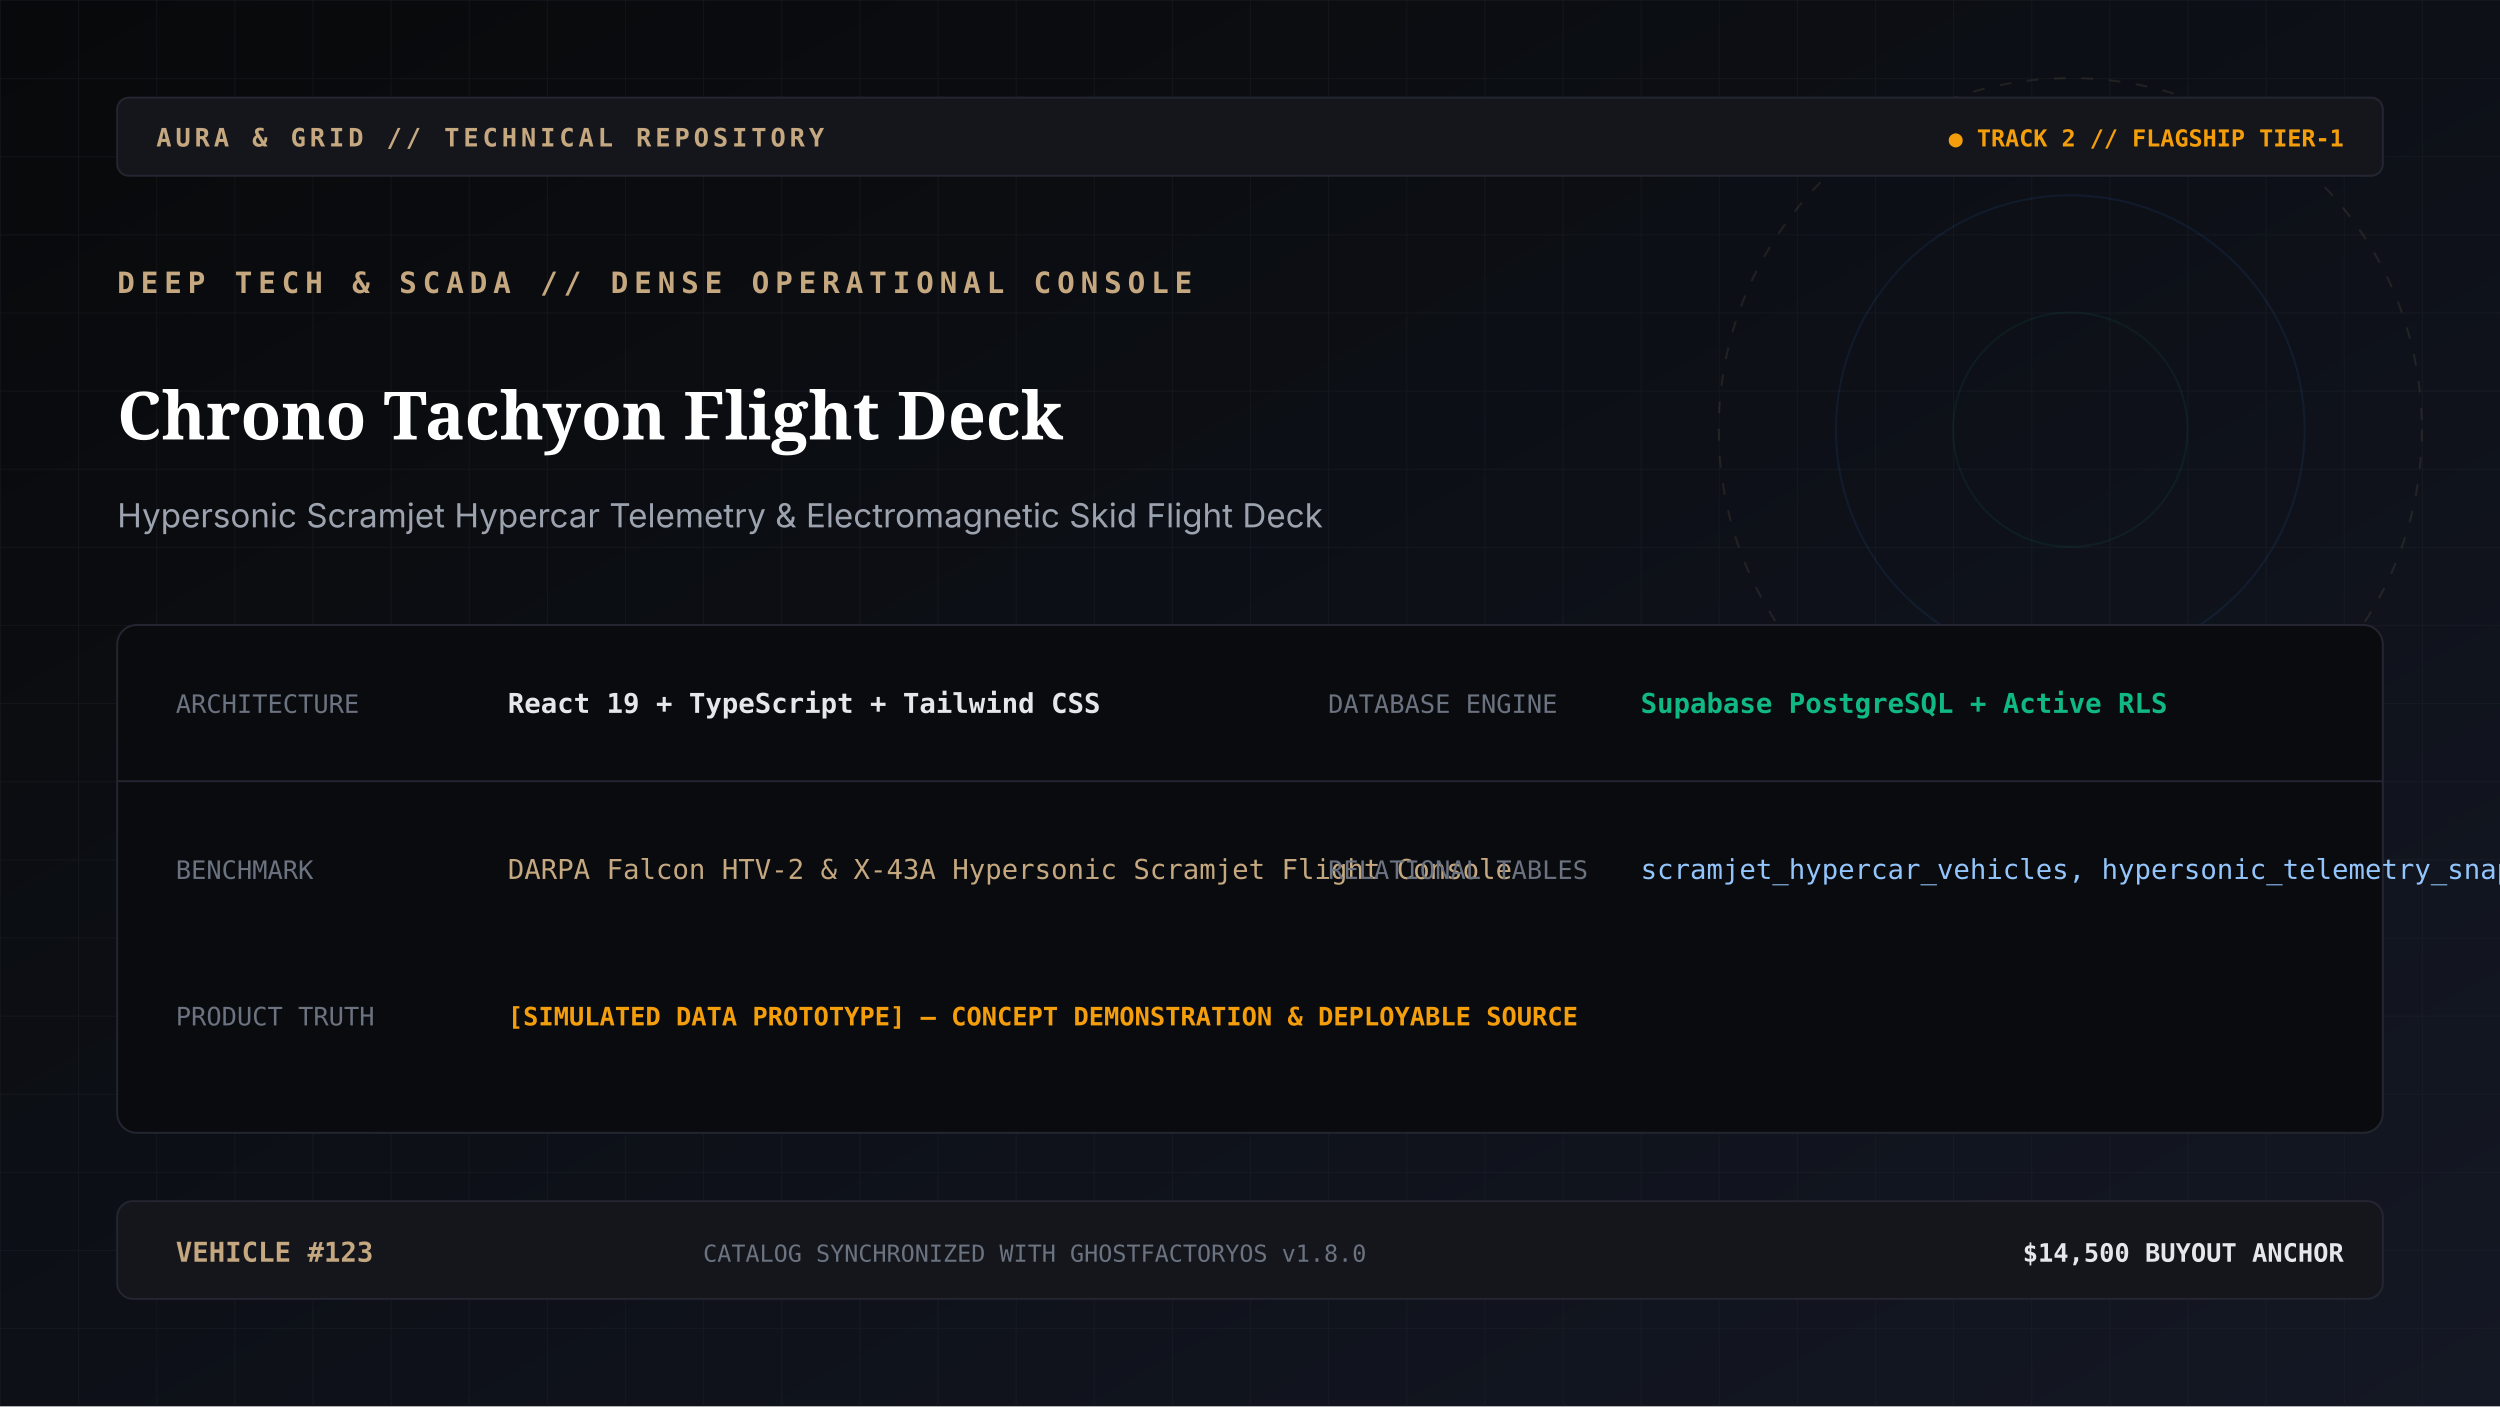
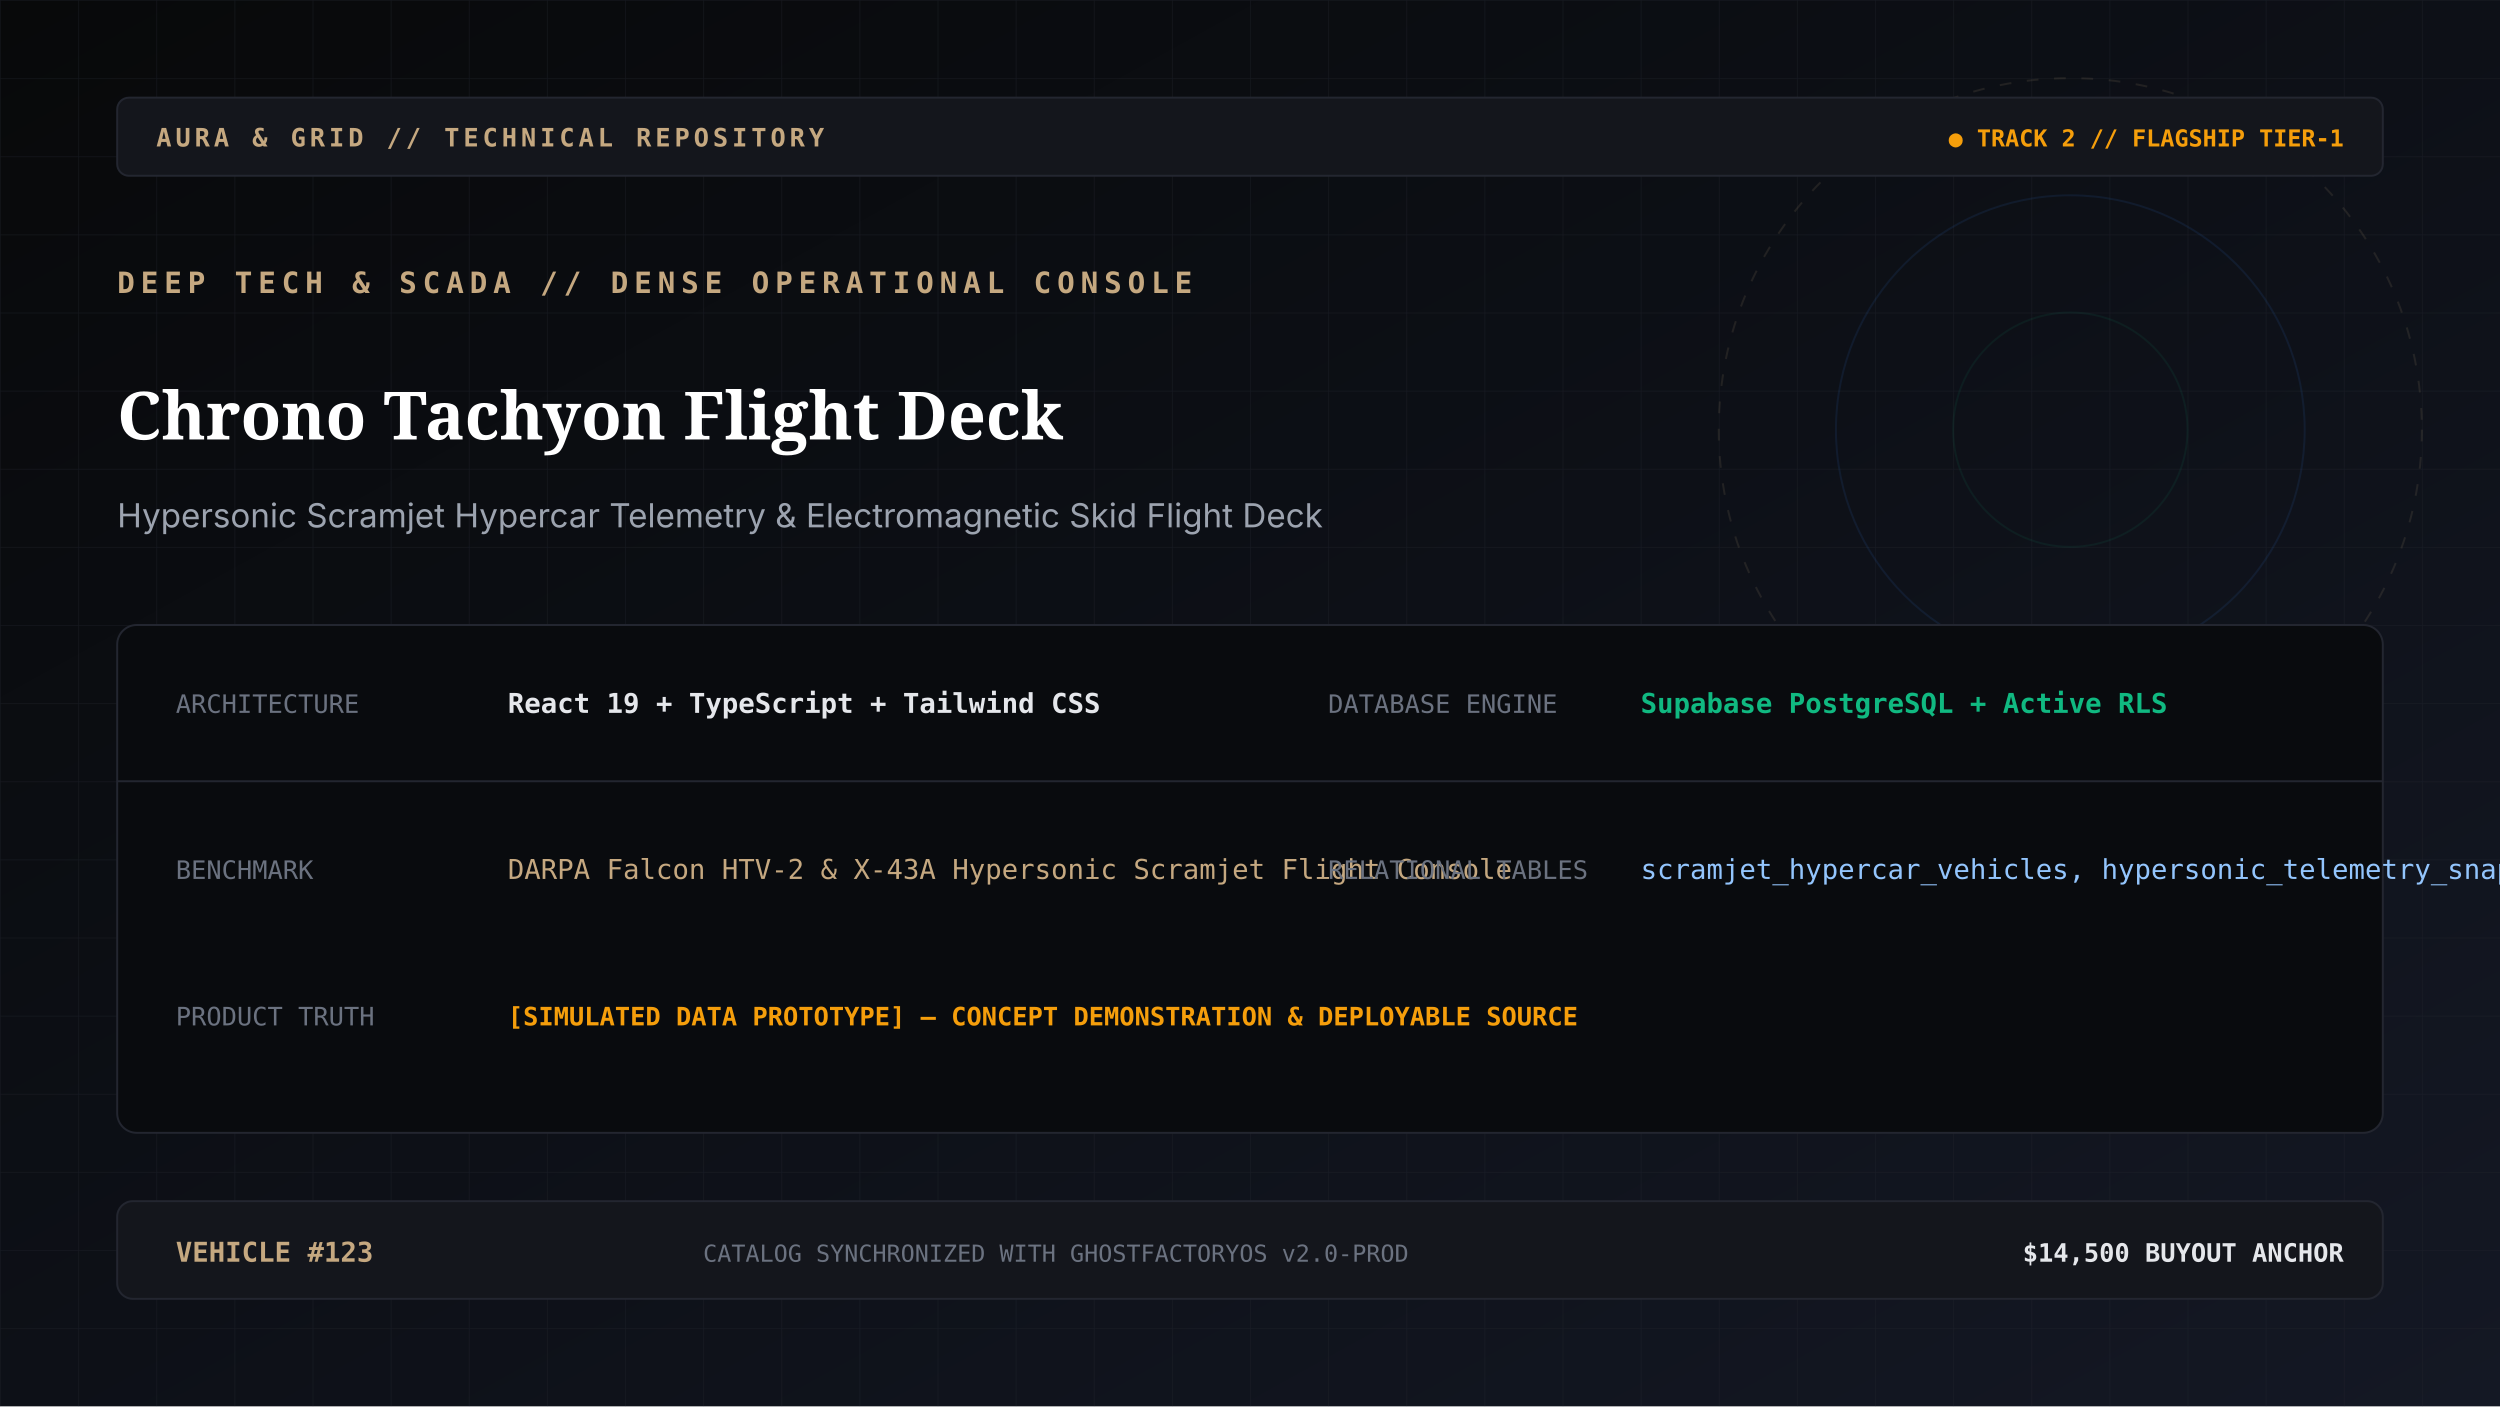
<svg xmlns="http://www.w3.org/2000/svg" width="1280" height="720" viewBox="0 0 1280 720">
  <defs>
    <linearGradient id="bg-123" x1="0%" y1="0%" x2="100%" y2="100%">
      <stop offset="0%" stop-color="#08090A" />
      <stop offset="50%" stop-color="#0D1017" />
      <stop offset="100%" stop-color="#141824" />
    </linearGradient>
    <pattern id="grid-123" width="40" height="40" patternUnits="userSpaceOnUse">
      <path d="M 40 0 L 0 0 0 40" fill="none" stroke="#232630" stroke-width="0.75" stroke-opacity="0.45" />
    </pattern>
  </defs>
  <rect width="1280" height="720" fill="url(#bg-123)" />
  <rect width="1280" height="720" fill="url(#grid-123)" />
  <circle cx="1060" cy="220" r="180" fill="none" stroke="#C5A880" stroke-width="1" stroke-opacity="0.12" stroke-dasharray="6 8" />
  <circle cx="1060" cy="220" r="120" fill="none" stroke="#3B82F6" stroke-width="1" stroke-opacity="0.1" />
  <circle cx="1060" cy="220" r="60" fill="none" stroke="#10B981" stroke-width="1" stroke-opacity="0.08" />
  <rect x="60" y="50" width="1160" height="40" fill="#14161C" rx="6" stroke="#232630" stroke-width="1" />
  <text x="80" y="75" fill="#C5A880" font-family="'JetBrains Mono', monospace" font-size="13" font-weight="600" letter-spacing="2">AURA &amp; GRID // TECHNICAL REPOSITORY</text>
  <text x="1200" y="75" text-anchor="end" fill="#F59E0B" font-family="'JetBrains Mono', monospace" font-size="12" font-weight="bold">● TRACK 2 // FLAGSHIP TIER-1</text>
  <text x="60" y="150" fill="#C5A880" font-family="'JetBrains Mono', monospace" font-size="15" font-weight="bold" letter-spacing="3">DEEP TECH &amp; SCADA // DENSE OPERATIONAL CONSOLE</text>
  <text x="60" y="225" fill="#FFFFFF" font-family="'Playfair Display', Georgia, serif" font-size="34" font-weight="bold">Chrono Tachyon Flight Deck</text>
  <text x="60" y="270" fill="#9CA3AF" font-family="'Inter', sans-serif" font-size="17">Hypersonic Scramjet Hypercar Telemetry &amp; Electromagnetic Skid Flight Deck</text>
  <rect x="60" y="320" width="1160" height="260" fill="#090B0E" rx="10" stroke="#232630" stroke-width="1" />
  <line x1="60" y1="400" x2="1220" y2="400" stroke="#232630" stroke-width="1" />
  <text x="90" y="365" fill="#6B7280" font-family="'JetBrains Mono', monospace" font-size="13">ARCHITECTURE</text>
  <text x="260" y="365" fill="#E5E7EB" font-family="'JetBrains Mono', monospace" font-size="14" font-weight="bold">React 19 + TypeScript + Tailwind CSS</text>
  <text x="680" y="365" fill="#6B7280" font-family="'JetBrains Mono', monospace" font-size="13">DATABASE ENGINE</text>
  <text x="840" y="365" fill="#10B981" font-family="'JetBrains Mono', monospace" font-size="14" font-weight="bold">Supabase PostgreSQL + Active RLS</text>
  <text x="90" y="450" fill="#6B7280" font-family="'JetBrains Mono', monospace" font-size="13">BENCHMARK</text>
  <text x="260" y="450" fill="#C5A880" font-family="'JetBrains Mono', monospace" font-size="14">DARPA Falcon HTV-2 &amp; X-43A Hypersonic Scramjet Flight Console</text>
  <text x="680" y="450" fill="#6B7280" font-family="'JetBrains Mono', monospace" font-size="13">RELATIONAL TABLES</text>
  <text x="840" y="450" fill="#93C5FD" font-family="'JetBrains Mono', monospace" font-size="14">scramjet_hypercar_vehicles, hypersonic_telemetry_snapshots, mag_skid_telemetry_logs, velocity_sector_records</text>
  <text x="90" y="525" fill="#6B7280" font-family="'JetBrains Mono', monospace" font-size="13">PRODUCT TRUTH</text>
  <text x="260" y="525" fill="#F59E0B" font-family="'JetBrains Mono', monospace" font-size="13" font-weight="600">[SIMULATED DATA PROTOTYPE] — CONCEPT DEMONSTRATION &amp; DEPLOYABLE SOURCE</text>
  <rect x="60" y="615" width="1160" height="50" fill="#14161C" rx="8" stroke="#232630" stroke-width="1" />
  <text x="90" y="646" fill="#C5A880" font-family="'JetBrains Mono', monospace" font-size="14" font-weight="bold">VEHICLE #123</text>
-   <text x="360" y="646" fill="#6B7280" font-family="'JetBrains Mono', monospace" font-size="12">CATALOG SYNCHRONIZED WITH GHOSTFACTORYOS v1.8.0</text>
+   <text x="360" y="646" fill="#6B7280" font-family="'JetBrains Mono', monospace" font-size="12">CATALOG SYNCHRONIZED WITH GHOSTFACTORYOS v2.0-PROD</text>
  <text x="1200" y="646" text-anchor="end" fill="#E5E7EB" font-family="'JetBrains Mono', monospace" font-size="13" font-weight="bold">$14,500 BUYOUT ANCHOR</text>
</svg>
